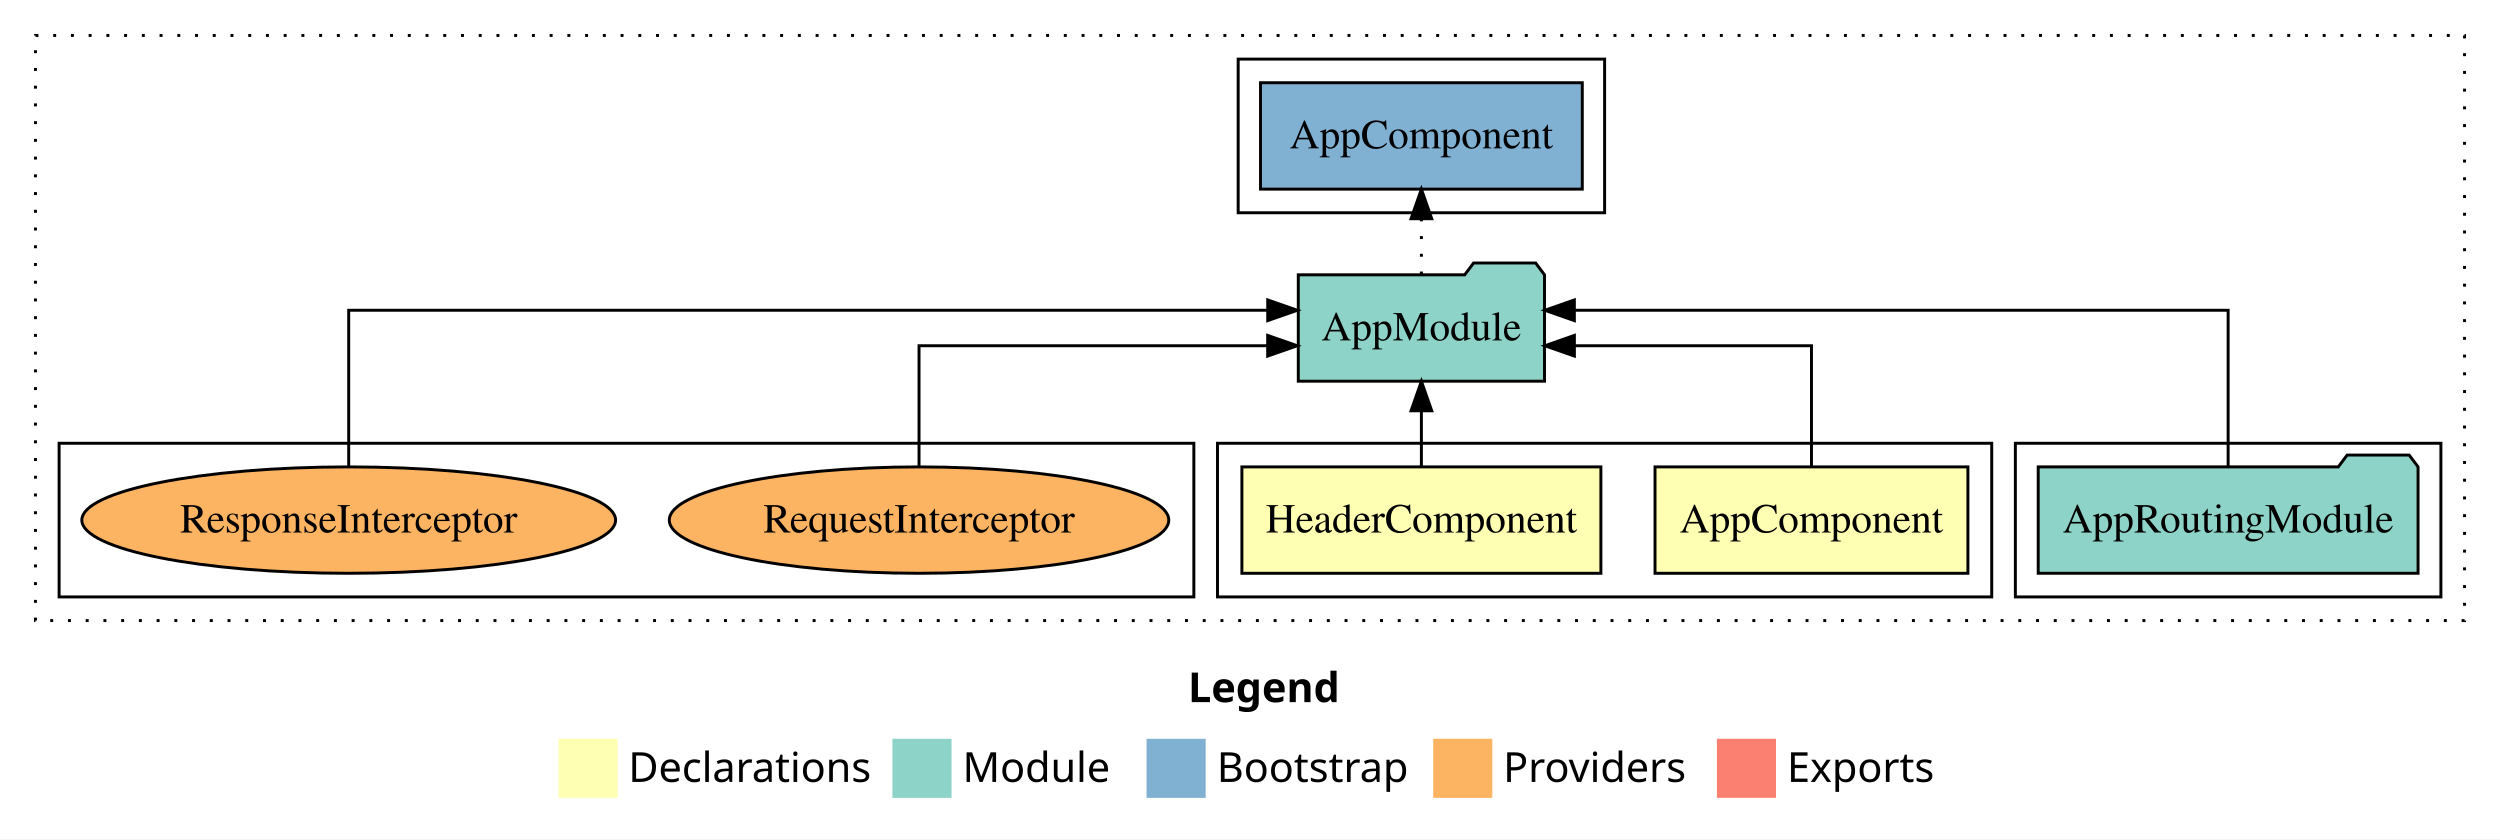
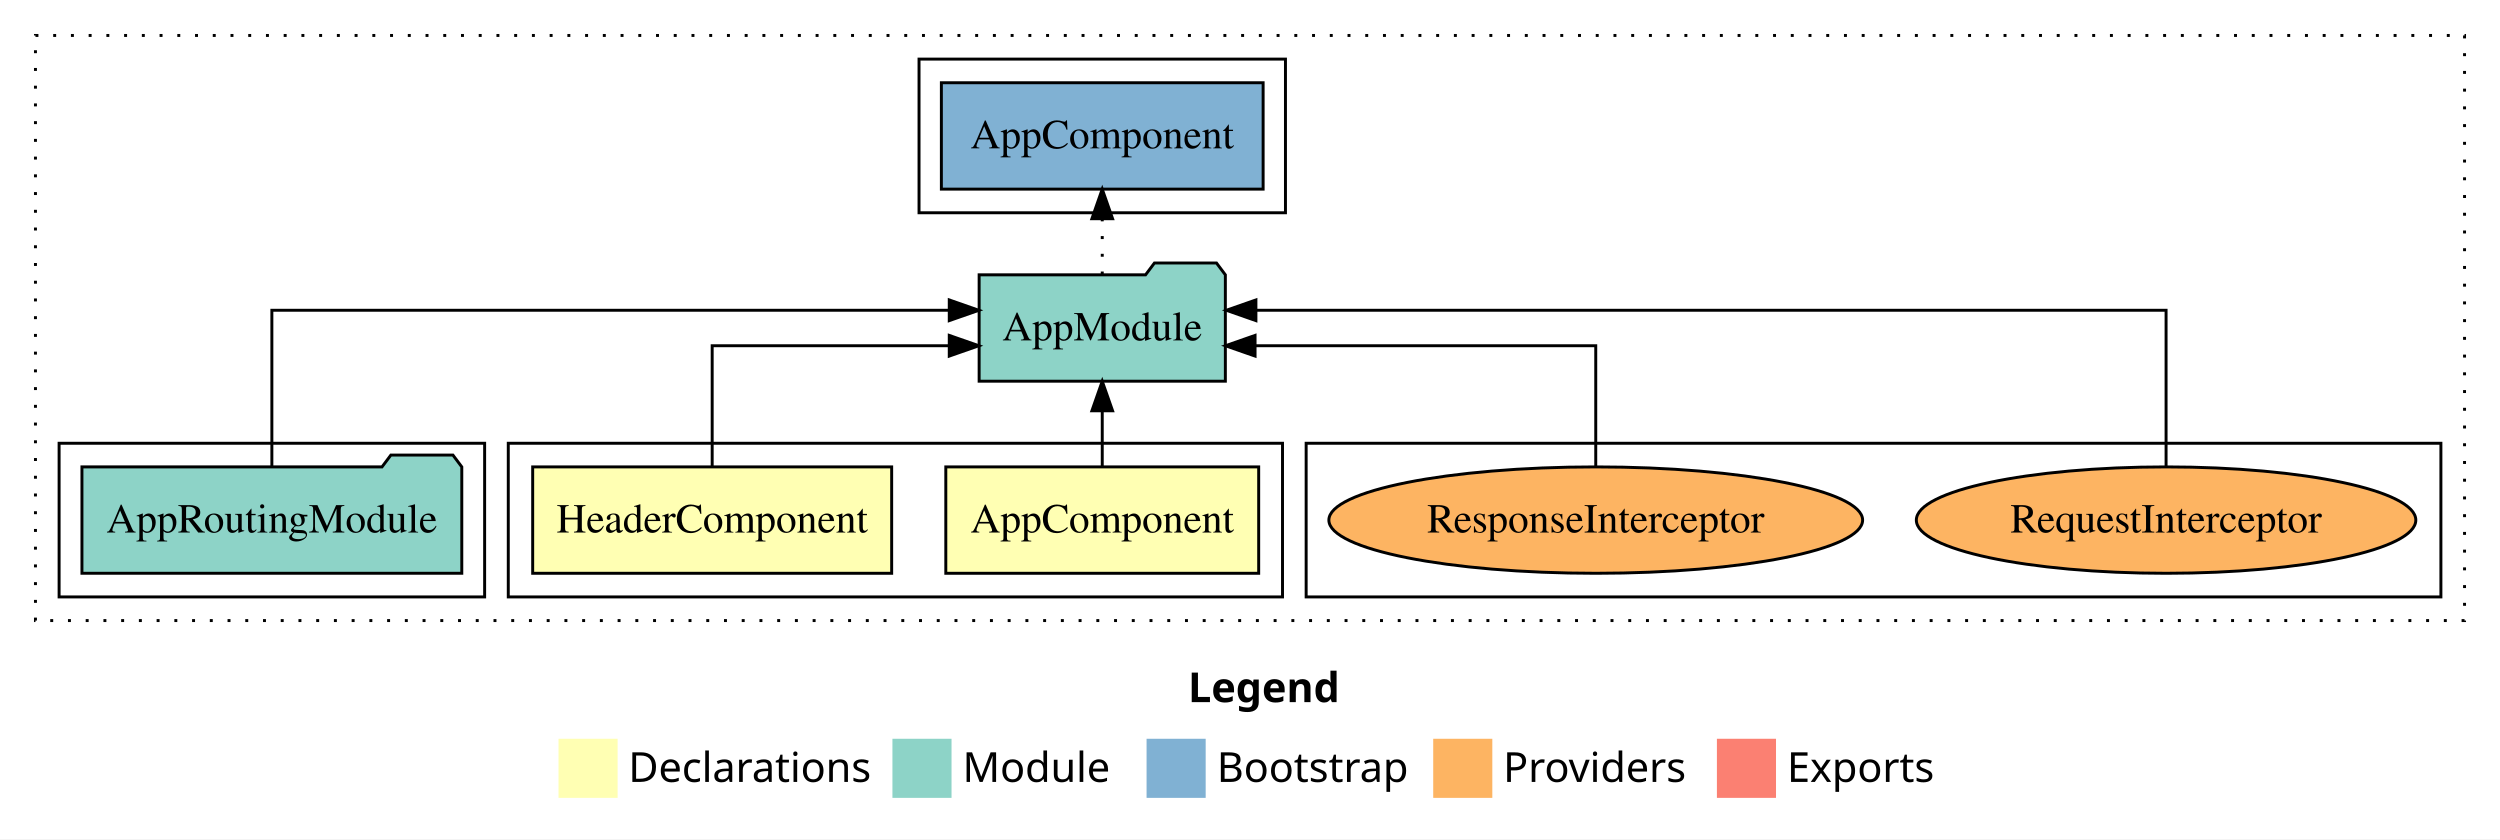
<svg xmlns="http://www.w3.org/2000/svg" width="846pt" height="284pt" viewBox="0.00 0.00 846.00 284.00">
  <g id="graph0" class="graph" transform="scale(1 1) rotate(0) translate(4 280)">
    <polygon fill="white" stroke="transparent" points="-4,4 -4,-280 842,-280 842,4 -4,4" />
    <text text-anchor="start" x="398.01" y="-42.4" font-family="sans-serif" font-weight="bold" font-size="14.00">Legend</text>
    <polygon fill="#ffffb3" stroke="transparent" points="185,-10 185,-30 205,-30 205,-10 185,-10" />
    <text text-anchor="start" x="208.63" y="-15.4" font-family="sans-serif" font-size="14.00">  Declarations</text>
    <polygon fill="#8dd3c7" stroke="transparent" points="298,-10 298,-30 318,-30 318,-10 298,-10" />
    <text text-anchor="start" x="321.73" y="-15.4" font-family="sans-serif" font-size="14.00">  Module</text>
    <polygon fill="#80b1d3" stroke="transparent" points="384,-10 384,-30 404,-30 404,-10 384,-10" />
    <text text-anchor="start" x="407.78" y="-15.4" font-family="sans-serif" font-size="14.00">  Bootstrap</text>
    <polygon fill="#fdb462" stroke="transparent" points="481,-10 481,-30 501,-30 501,-10 481,-10" />
    <text text-anchor="start" x="504.67" y="-15.4" font-family="sans-serif" font-size="14.00">  Providers</text>
    <polygon fill="#fb8072" stroke="transparent" points="577,-10 577,-30 597,-30 597,-10 577,-10" />
    <text text-anchor="start" x="600.73" y="-15.4" font-family="sans-serif" font-size="14.00">  Exports</text>
    <g id="clust1" class="cluster">
      <polygon fill="none" stroke="black" stroke-dasharray="1,5" points="8,-70 8,-268 830,-268 830,-70 8,-70" />
    </g>
-     <g id="clust5" class="cluster">
-       <polygon fill="none" stroke="black" points="678,-78 678,-130 822,-130 822,-78 678,-78" />
+     <g id="clust8" class="cluster">
+       <polygon fill="none" stroke="black" points="438,-78 438,-130 822,-130 822,-78 438,-78" />
    </g>
    <g id="clust2" class="cluster">
-       <polygon fill="none" stroke="black" points="408,-78 408,-130 670,-130 670,-78 408,-78" />
+       <polygon fill="none" stroke="black" points="168,-78 168,-130 430,-130 430,-78 168,-78" />
    </g>
-     <g id="clust8" class="cluster">
-       <polygon fill="none" stroke="black" points="16,-78 16,-130 400,-130 400,-78 16,-78" />
+     <g id="clust5" class="cluster">
+       <polygon fill="none" stroke="black" points="16,-78 16,-130 160,-130 160,-78 16,-78" />
    </g>
    <g id="clust7" class="cluster">
-       <polygon fill="none" stroke="black" points="415,-208 415,-260 539,-260 539,-208 415,-208" />
+       <polygon fill="none" stroke="black" points="307,-208 307,-260 431,-260 431,-208 307,-208" />
    </g>
    <g id="node1" class="node">
-       <polygon fill="#ffffb3" stroke="black" points="661.94,-122 556.06,-122 556.06,-86 661.94,-86 661.94,-122" />
-       <text text-anchor="middle" x="609" y="-99.8" font-family="Times,serif" font-size="14.00">AppComponent</text>
+       <polygon fill="#ffffb3" stroke="black" points="421.94,-122 316.06,-122 316.06,-86 421.94,-86 421.94,-122" />
+       <text text-anchor="middle" x="369" y="-99.8" font-family="Times,serif" font-size="14.00">AppComponent</text>
    </g>
    <g id="node3" class="node">
-       <polygon fill="#8dd3c7" stroke="black" points="518.66,-187 515.66,-191 494.66,-191 491.66,-187 435.34,-187 435.34,-151 518.66,-151 518.66,-187" />
-       <text text-anchor="middle" x="477" y="-164.8" font-family="Times,serif" font-size="14.00">AppModule</text>
+       <polygon fill="#8dd3c7" stroke="black" points="410.66,-187 407.66,-191 386.66,-191 383.66,-187 327.34,-187 327.34,-151 410.66,-151 410.66,-187" />
+       <text text-anchor="middle" x="369" y="-164.8" font-family="Times,serif" font-size="14.00">AppModule</text>
    </g>
    <g id="edge1" class="edge">
-       <path fill="none" stroke="black" d="M609,-122.02C609,-139.37 609,-163 609,-163 609,-163 528.77,-163 528.77,-163" />
-       <polygon fill="black" stroke="black" points="528.77,-159.5 518.77,-163 528.77,-166.5 528.77,-159.5" />
+       <path fill="none" stroke="black" d="M369,-122.11C369,-122.11 369,-140.99 369,-140.99" />
+       <polygon fill="black" stroke="black" points="365.5,-140.99 369,-150.99 372.5,-140.99 365.5,-140.99" />
    </g>
    <g id="node2" class="node">
-       <polygon fill="#ffffb3" stroke="black" points="537.74,-122 416.26,-122 416.26,-86 537.74,-86 537.74,-122" />
-       <text text-anchor="middle" x="477" y="-99.8" font-family="Times,serif" font-size="14.00">HeaderComponent</text>
+       <polygon fill="#ffffb3" stroke="black" points="297.74,-122 176.26,-122 176.26,-86 297.74,-86 297.74,-122" />
+       <text text-anchor="middle" x="237" y="-99.8" font-family="Times,serif" font-size="14.00">HeaderComponent</text>
    </g>
    <g id="edge2" class="edge">
-       <path fill="none" stroke="black" d="M477,-122.11C477,-122.11 477,-140.99 477,-140.99" />
-       <polygon fill="black" stroke="black" points="473.5,-140.99 477,-150.99 480.5,-140.99 473.5,-140.99" />
+       <path fill="none" stroke="black" d="M237,-122.02C237,-139.37 237,-163 237,-163 237,-163 317.23,-163 317.23,-163" />
+       <polygon fill="black" stroke="black" points="317.23,-166.5 327.23,-163 317.23,-159.5 317.23,-166.5" />
    </g>
    <g id="node5" class="node">
-       <polygon fill="#80b1d3" stroke="black" points="531.44,-252 422.56,-252 422.56,-216 531.44,-216 531.44,-252" />
-       <text text-anchor="middle" x="477" y="-229.8" font-family="Times,serif" font-size="14.00">AppComponent </text>
+       <polygon fill="#80b1d3" stroke="black" points="423.44,-252 314.56,-252 314.56,-216 423.44,-216 423.44,-252" />
+       <text text-anchor="middle" x="369" y="-229.8" font-family="Times,serif" font-size="14.00">AppComponent </text>
    </g>
    <g id="edge4" class="edge">
-       <path fill="none" stroke="black" stroke-dasharray="1,5" d="M477,-187.11C477,-187.11 477,-205.99 477,-205.99" />
-       <polygon fill="black" stroke="black" points="473.5,-205.99 477,-215.99 480.5,-205.99 473.5,-205.99" />
+       <path fill="none" stroke="black" stroke-dasharray="1,5" d="M369,-187.11C369,-187.11 369,-205.99 369,-205.99" />
+       <polygon fill="black" stroke="black" points="365.5,-205.99 369,-215.99 372.5,-205.99 365.5,-205.99" />
    </g>
    <g id="node4" class="node">
-       <polygon fill="#8dd3c7" stroke="black" points="814.27,-122 811.27,-126 790.27,-126 787.27,-122 685.73,-122 685.73,-86 814.27,-86 814.27,-122" />
-       <text text-anchor="middle" x="750" y="-99.8" font-family="Times,serif" font-size="14.00">AppRoutingModule</text>
+       <polygon fill="#8dd3c7" stroke="black" points="152.27,-122 149.27,-126 128.27,-126 125.27,-122 23.73,-122 23.73,-86 152.27,-86 152.27,-122" />
+       <text text-anchor="middle" x="88" y="-99.8" font-family="Times,serif" font-size="14.00">AppRoutingModule</text>
    </g>
    <g id="edge3" class="edge">
-       <path fill="none" stroke="black" d="M750,-122.28C750,-143.32 750,-175 750,-175 750,-175 528.76,-175 528.76,-175" />
-       <polygon fill="black" stroke="black" points="528.76,-171.5 518.76,-175 528.76,-178.5 528.76,-171.5" />
+       <path fill="none" stroke="black" d="M88,-122.28C88,-143.32 88,-175 88,-175 88,-175 317.23,-175 317.23,-175" />
+       <polygon fill="black" stroke="black" points="317.23,-178.5 327.23,-175 317.23,-171.5 317.23,-178.5" />
    </g>
    <g id="node6" class="node">
-       <ellipse fill="#fdb462" stroke="black" cx="307" cy="-104" rx="84.51" ry="18" />
-       <text text-anchor="middle" x="307" y="-99.8" font-family="Times,serif" font-size="14.00">RequestInterceptor</text>
+       <ellipse fill="#fdb462" stroke="black" cx="729" cy="-104" rx="84.51" ry="18" />
+       <text text-anchor="middle" x="729" y="-99.8" font-family="Times,serif" font-size="14.00">RequestInterceptor</text>
    </g>
    <g id="edge5" class="edge">
-       <path fill="none" stroke="black" d="M307,-122.02C307,-139.37 307,-163 307,-163 307,-163 424.98,-163 424.98,-163" />
-       <polygon fill="black" stroke="black" points="424.98,-166.5 434.98,-163 424.98,-159.5 424.98,-166.5" />
+       <path fill="none" stroke="black" d="M729,-122.28C729,-143.32 729,-175 729,-175 729,-175 421,-175 421,-175" />
+       <polygon fill="black" stroke="black" points="421,-171.5 411,-175 421,-178.5 421,-171.5" />
    </g>
    <g id="node7" class="node">
-       <ellipse fill="#fdb462" stroke="black" cx="114" cy="-104" rx="90.31" ry="18" />
-       <text text-anchor="middle" x="114" y="-99.8" font-family="Times,serif" font-size="14.00">ResponseInterceptor</text>
+       <ellipse fill="#fdb462" stroke="black" cx="536" cy="-104" rx="90.31" ry="18" />
+       <text text-anchor="middle" x="536" y="-99.8" font-family="Times,serif" font-size="14.00">ResponseInterceptor</text>
    </g>
    <g id="edge6" class="edge">
-       <path fill="none" stroke="black" d="M114,-122.28C114,-143.32 114,-175 114,-175 114,-175 425,-175 425,-175" />
-       <polygon fill="black" stroke="black" points="425,-178.5 435,-175 425,-171.5 425,-178.5" />
+       <path fill="none" stroke="black" d="M536,-122.02C536,-139.37 536,-163 536,-163 536,-163 420.71,-163 420.71,-163" />
+       <polygon fill="black" stroke="black" points="420.71,-159.5 410.71,-163 420.71,-166.5 420.71,-159.5" />
    </g>
  </g>
</svg>
